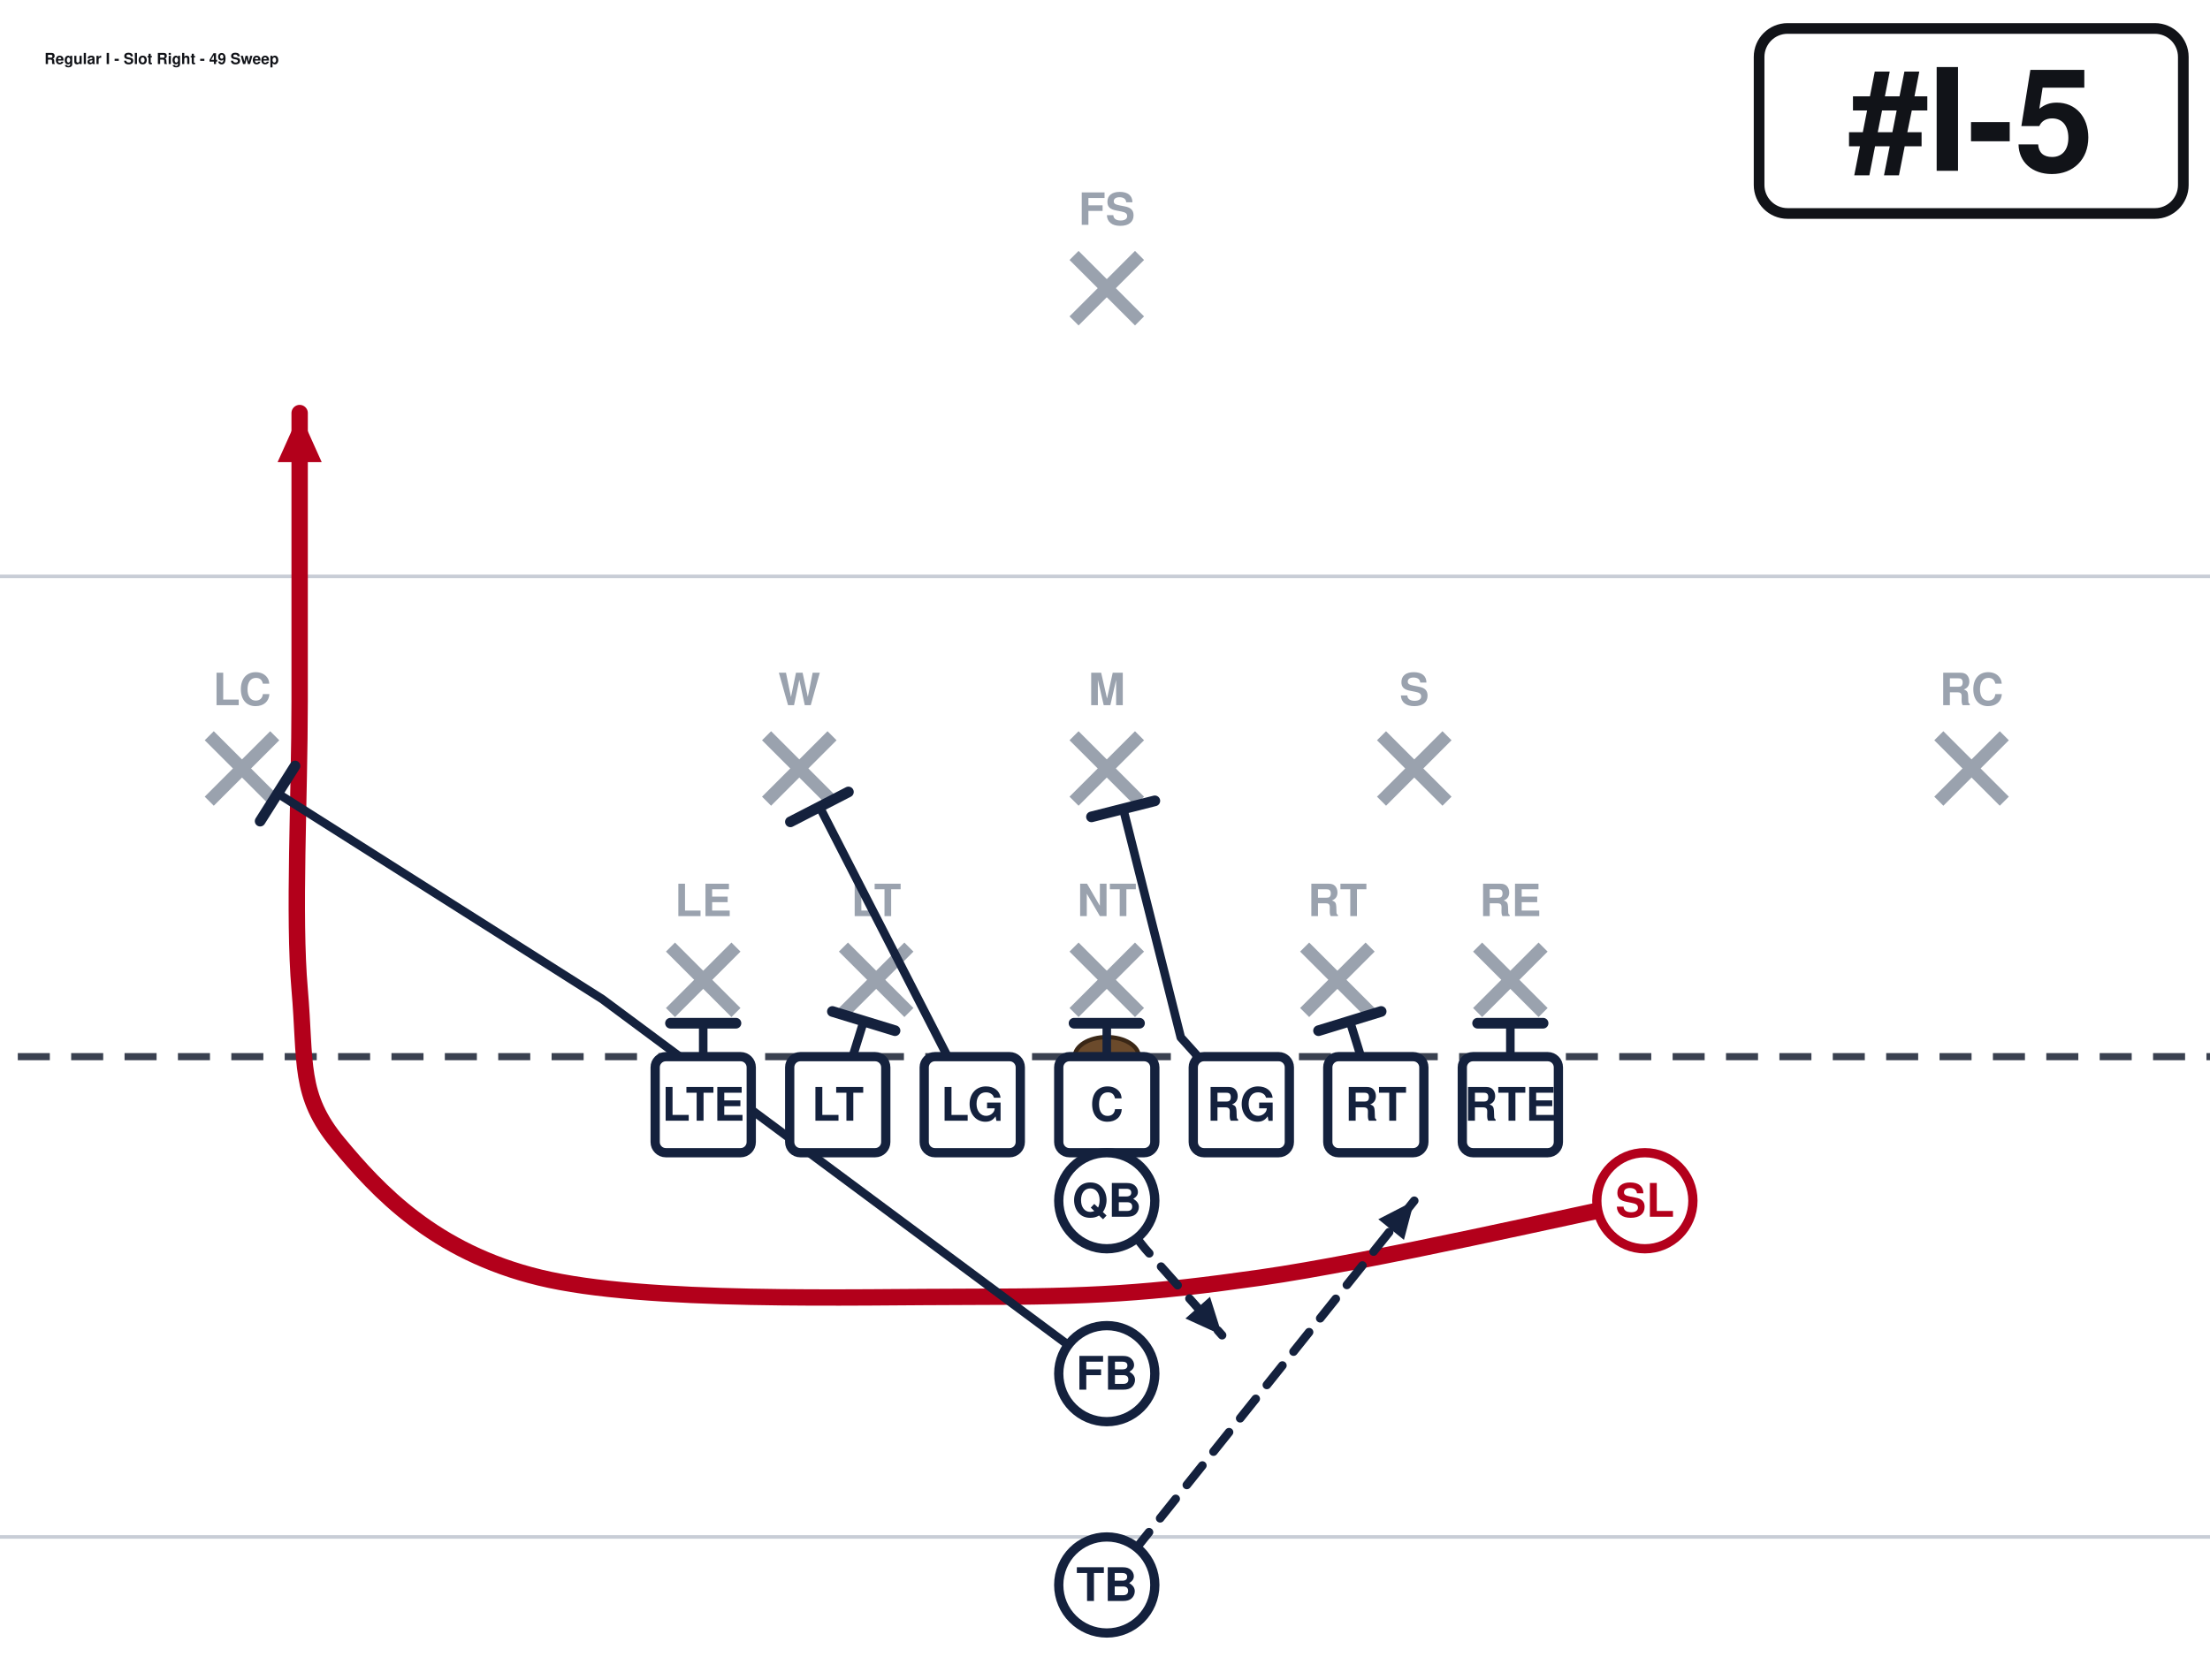
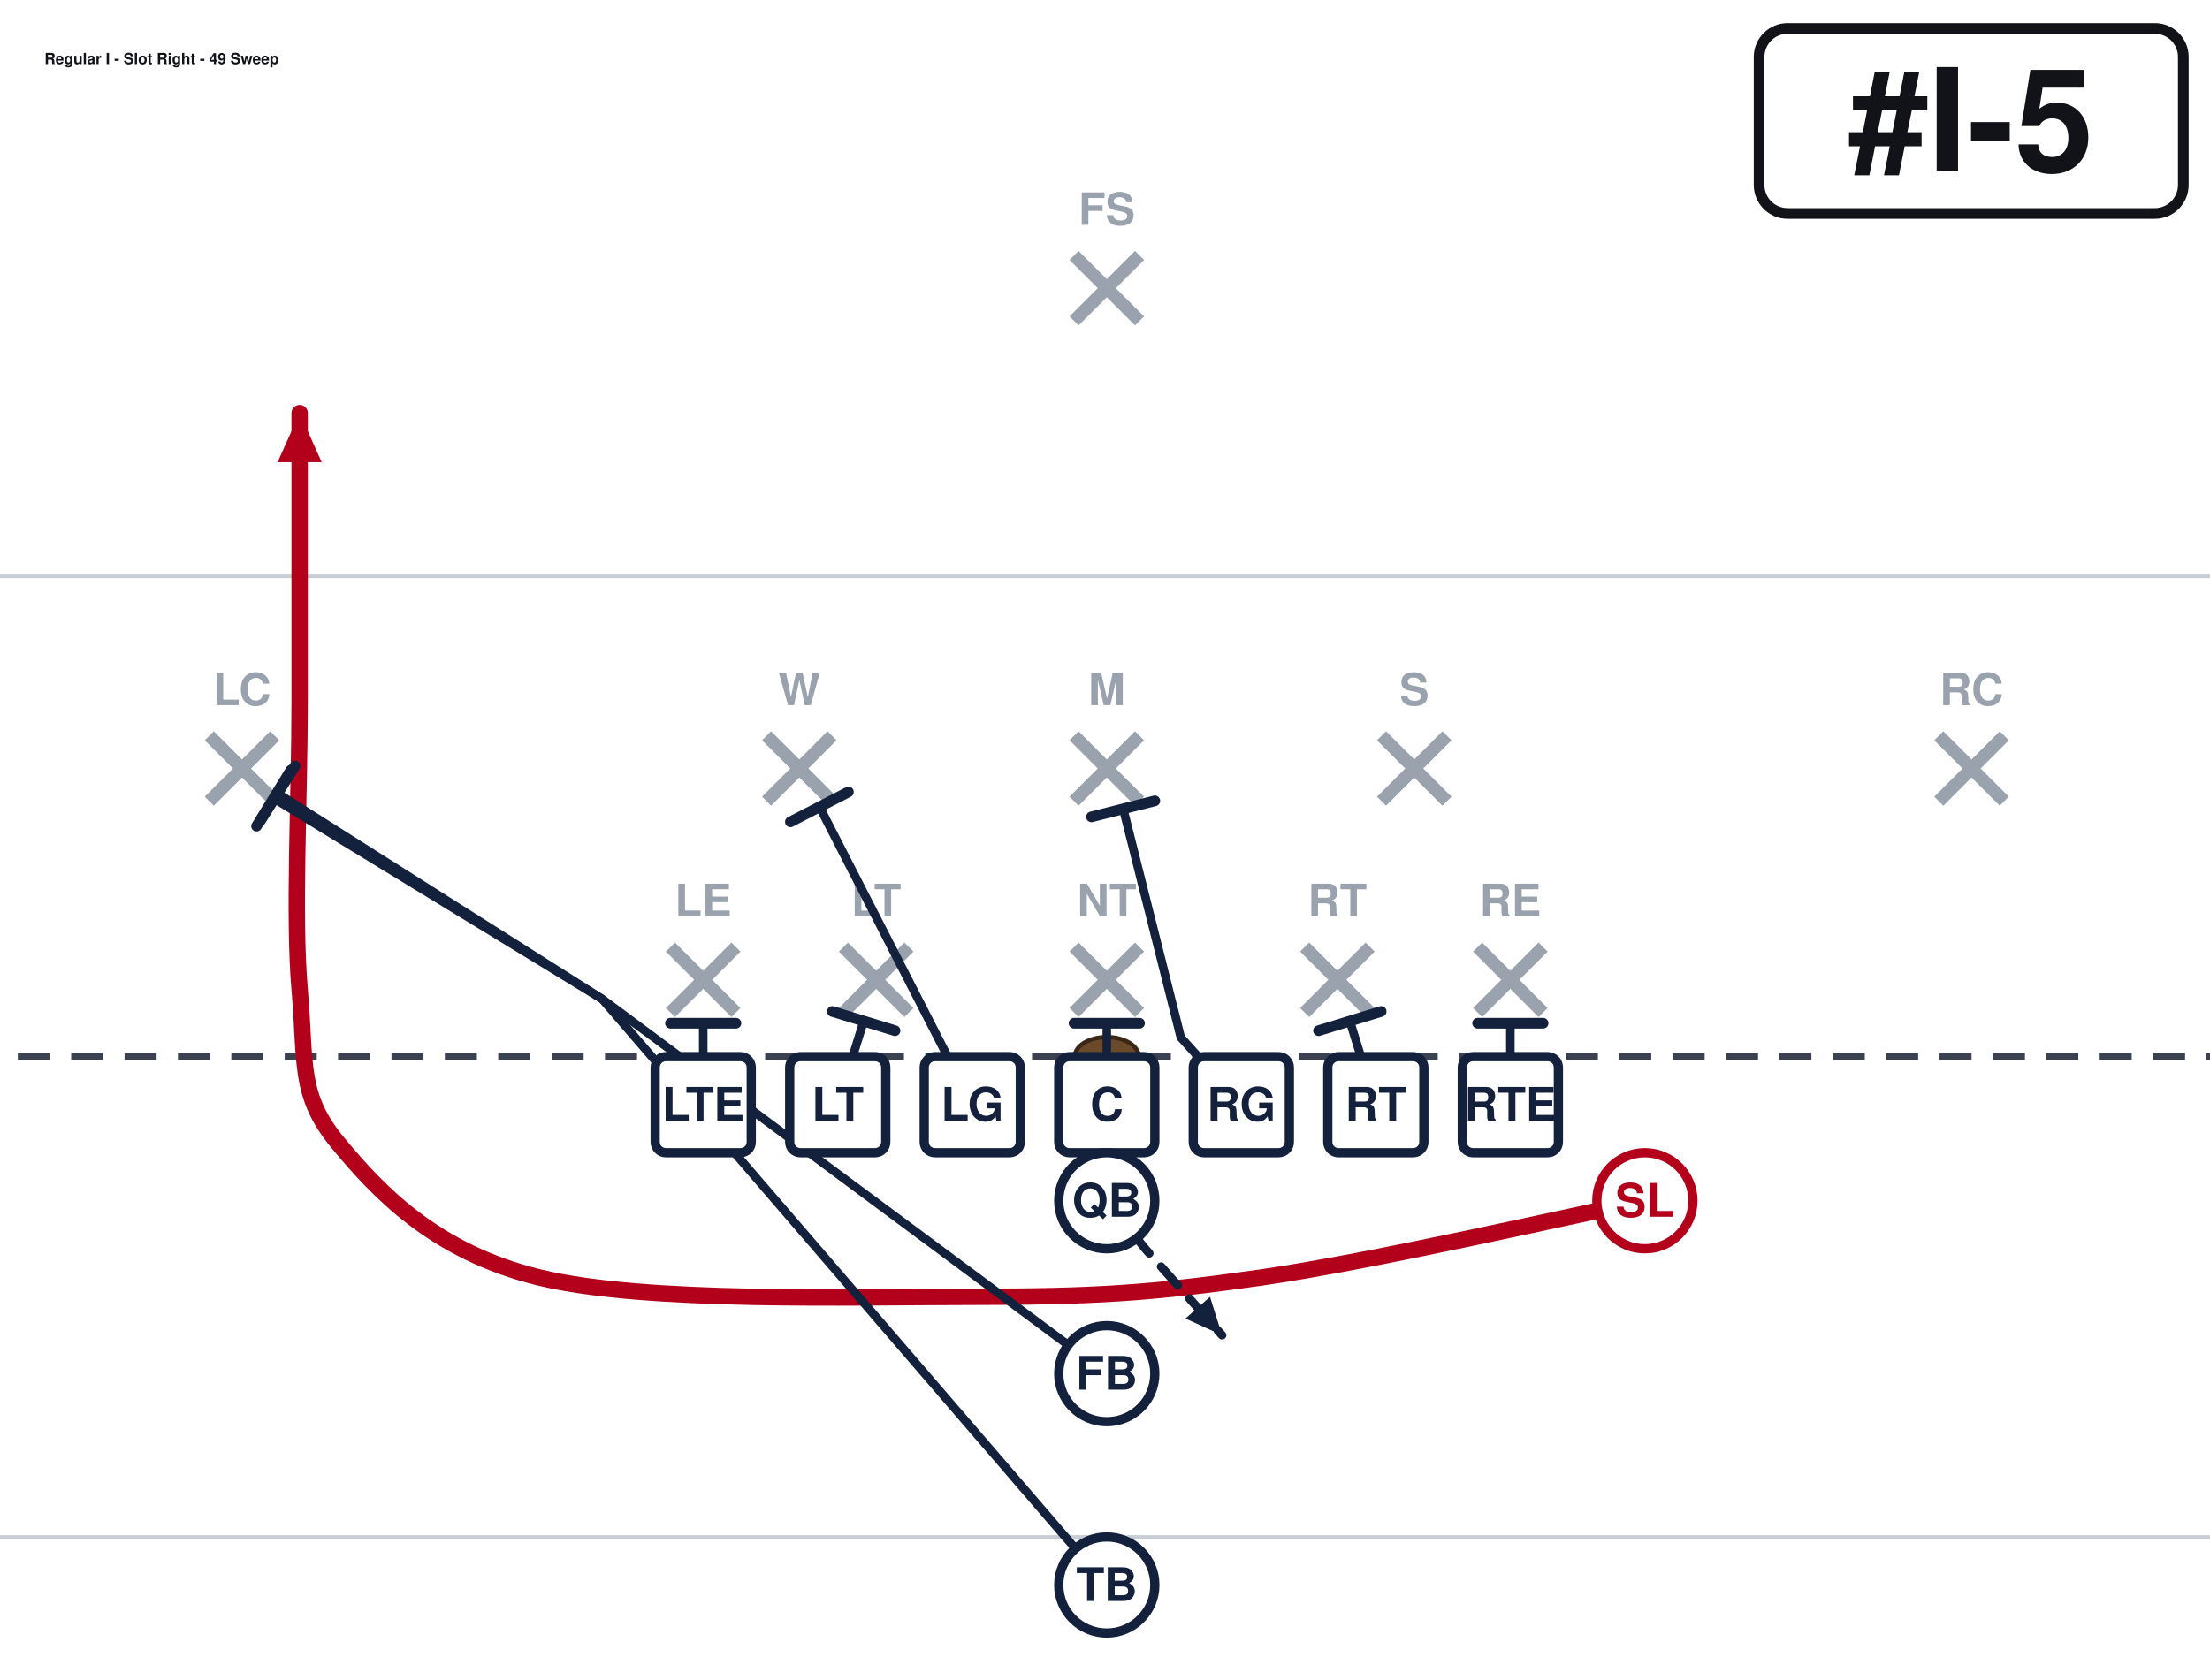
<svg xmlns="http://www.w3.org/2000/svg" width="621" height="472" viewBox="40 27 621 472" font-family="Segoe UI, Helvetica, Arial, sans-serif" role="img">
  <rect x="0" y="0" width="702" height="513" fill="#ffffff" />
  <line x1="0" y1="459.0" x2="702" y2="459.0" stroke="#c8cdd6" stroke-width="1" />
  <line x1="0" y1="189.0" x2="702" y2="189.0" stroke="#c8cdd6" stroke-width="1" />
  <line x1="0" y1="324.0" x2="702" y2="324.0" stroke="#3a4150" stroke-width="2" stroke-dasharray="9 6" />
  <ellipse cx="351.0" cy="324.0" rx="9" ry="5.5" fill="#6b4a2b" stroke="#3a2716" stroke-width="1.2" />
  <line x1="228.4" y1="293.2" x2="246.8" y2="311.6" stroke="#9aa2ae" stroke-width="3.6" />
  <line x1="246.8" y1="293.2" x2="228.4" y2="311.6" stroke="#9aa2ae" stroke-width="3.6" />
  <text x="237.6" y="284.5" text-anchor="middle" font-size="12.5" fill="#9aa2ae" font-weight="600">LE</text>
  <line x1="277.0" y1="293.2" x2="295.4" y2="311.6" stroke="#9aa2ae" stroke-width="3.6" />
  <line x1="295.4" y1="293.2" x2="277.0" y2="311.6" stroke="#9aa2ae" stroke-width="3.6" />
  <text x="286.2" y="284.5" text-anchor="middle" font-size="12.5" fill="#9aa2ae" font-weight="600">LT</text>
  <line x1="341.8" y1="293.2" x2="360.2" y2="311.6" stroke="#9aa2ae" stroke-width="3.6" />
  <line x1="360.2" y1="293.2" x2="341.8" y2="311.6" stroke="#9aa2ae" stroke-width="3.6" />
  <text x="351.0" y="284.5" text-anchor="middle" font-size="12.5" fill="#9aa2ae" font-weight="600">NT</text>
  <line x1="406.6" y1="293.2" x2="425.0" y2="311.6" stroke="#9aa2ae" stroke-width="3.6" />
  <line x1="425.0" y1="293.2" x2="406.6" y2="311.6" stroke="#9aa2ae" stroke-width="3.6" />
  <text x="415.8" y="284.5" text-anchor="middle" font-size="12.5" fill="#9aa2ae" font-weight="600">RT</text>
  <line x1="455.2" y1="293.2" x2="473.6" y2="311.6" stroke="#9aa2ae" stroke-width="3.6" />
  <line x1="473.6" y1="293.2" x2="455.2" y2="311.6" stroke="#9aa2ae" stroke-width="3.6" />
  <text x="464.4" y="284.5" text-anchor="middle" font-size="12.5" fill="#9aa2ae" font-weight="600">RE</text>
  <line x1="255.4" y1="233.8" x2="273.8" y2="252.2" stroke="#9aa2ae" stroke-width="3.6" />
  <line x1="273.8" y1="233.8" x2="255.4" y2="252.2" stroke="#9aa2ae" stroke-width="3.6" />
  <text x="264.6" y="225.2" text-anchor="middle" font-size="12.5" fill="#9aa2ae" font-weight="600">W</text>
  <line x1="341.8" y1="233.8" x2="360.2" y2="252.2" stroke="#9aa2ae" stroke-width="3.6" />
  <line x1="360.2" y1="233.8" x2="341.8" y2="252.2" stroke="#9aa2ae" stroke-width="3.6" />
  <text x="351.0" y="225.2" text-anchor="middle" font-size="12.5" fill="#9aa2ae" font-weight="600">M</text>
  <line x1="428.2" y1="233.8" x2="446.6" y2="252.2" stroke="#9aa2ae" stroke-width="3.6" />
  <line x1="446.6" y1="233.8" x2="428.2" y2="252.2" stroke="#9aa2ae" stroke-width="3.6" />
  <text x="437.4" y="225.2" text-anchor="middle" font-size="12.5" fill="#9aa2ae" font-weight="600">S</text>
  <line x1="98.8" y1="233.8" x2="117.2" y2="252.2" stroke="#9aa2ae" stroke-width="3.6" />
  <line x1="117.2" y1="233.8" x2="98.8" y2="252.2" stroke="#9aa2ae" stroke-width="3.6" />
  <text x="108.0" y="225.2" text-anchor="middle" font-size="12.5" fill="#9aa2ae" font-weight="600">LC</text>
  <line x1="584.8" y1="233.8" x2="603.2" y2="252.2" stroke="#9aa2ae" stroke-width="3.6" />
  <line x1="603.2" y1="233.8" x2="584.8" y2="252.2" stroke="#9aa2ae" stroke-width="3.6" />
  <text x="594.0" y="225.2" text-anchor="middle" font-size="12.5" fill="#9aa2ae" font-weight="600">RC</text>
  <line x1="341.8" y1="98.8" x2="360.2" y2="117.2" stroke="#9aa2ae" stroke-width="3.6" />
  <line x1="360.2" y1="98.8" x2="341.8" y2="117.2" stroke="#9aa2ae" stroke-width="3.6" />
  <text x="351.0" y="90.2" text-anchor="middle" font-size="12.5" fill="#9aa2ae" font-weight="600">FS</text>
  <path d="M237.6,337.5 L237.6,314.6" fill="none" stroke="#14213d" stroke-width="2.4" stroke-linecap="round" stroke-linejoin="round" />
  <line x1="228.4" y1="314.6" x2="246.8" y2="314.6" stroke="#14213d" stroke-width="3.0" stroke-linecap="round" />
  <path d="M275.4,337.5 L282.7,314.0" fill="none" stroke="#14213d" stroke-width="2.4" stroke-linecap="round" stroke-linejoin="round" />
  <line x1="273.9" y1="311.3" x2="291.5" y2="316.7" stroke="#14213d" stroke-width="3.0" stroke-linecap="round" />
  <path d="M313.2,337.5 L270.3,253.8" fill="none" stroke="#14213d" stroke-width="2.4" stroke-linecap="round" stroke-linejoin="round" />
  <line x1="262.1" y1="258.0" x2="278.4" y2="249.6" stroke="#14213d" stroke-width="3.0" stroke-linecap="round" />
  <path d="M351.0,337.5 L351.0,314.6" fill="none" stroke="#14213d" stroke-width="2.4" stroke-linecap="round" stroke-linejoin="round" />
  <line x1="341.8" y1="314.6" x2="360.2" y2="314.6" stroke="#14213d" stroke-width="3.0" stroke-linecap="round" />
  <path d="M388.8,337.5 L371.8,318.6 L355.6,254.3" fill="none" stroke="#14213d" stroke-width="2.4" stroke-linecap="round" stroke-linejoin="round" />
  <line x1="346.7" y1="256.6" x2="364.5" y2="252.1" stroke="#14213d" stroke-width="3.0" stroke-linecap="round" />
  <path d="M426.6,337.5 L419.3,314.0" fill="none" stroke="#14213d" stroke-width="2.4" stroke-linecap="round" stroke-linejoin="round" />
  <line x1="410.5" y1="316.7" x2="428.1" y2="311.3" stroke="#14213d" stroke-width="3.0" stroke-linecap="round" />
  <path d="M464.4,337.5 L464.4,314.6" fill="none" stroke="#14213d" stroke-width="2.4" stroke-linecap="round" stroke-linejoin="round" />
  <line x1="455.2" y1="314.6" x2="473.6" y2="314.6" stroke="#14213d" stroke-width="3.0" stroke-linecap="round" />
  <path d="M502.2,364.5 C484.2,368.1 425.7,381.6 394.2,386.1 C362.7,390.6 346.9,391.5 313.2,391.5 C279.4,391.5 221.4,393.3 191.7,386.1 C162.0,378.9 146.2,361.8 135.0,348.3 C123.8,334.8 126.0,325.8 124.2,305.1 C122.4,284.4 124.2,251.1 124.2,224.1 C124.2,197.1 124.2,156.6 124.2,143.1" fill="none" stroke="#b3001b" stroke-width="4.6" stroke-linecap="round" stroke-linejoin="round" />
  <polygon points="124.2,143.1 130.4,156.9 118.0,156.9" fill="#b3001b" />
  <path d="M351.0,364.5 L361.8,378.0 L383.4,402.3" fill="none" stroke="#14213d" stroke-width="2.4" stroke-linecap="round" stroke-linejoin="round" stroke-dasharray="7 5" />
  <polygon points="383.4,402.3 373.1,397.6 380.0,391.5" fill="#14213d" />
  <path d="M351.0,413.1 L209.2,307.8 L118.0,250.0" fill="none" stroke="#14213d" stroke-width="2.4" stroke-linecap="round" stroke-linejoin="round" />
  <line x1="113.1" y1="257.8" x2="122.9" y2="242.3" stroke="#14213d" stroke-width="3.0" stroke-linecap="round" />
-   <path d="M351.0,472.5 L383.4,432.0 L437.4,364.5" fill="none" stroke="#14213d" stroke-width="2.4" stroke-linecap="round" stroke-linejoin="round" stroke-dasharray="7 5" />
-   <polygon points="437.4,364.5 434.5,375.5 427.3,369.7" fill="#14213d" />
+   <path d="M351.0,472.5 L209.2,307.8 L116.9,251.4" fill="none" stroke="#14213d" stroke-width="2.4" stroke-linecap="round" stroke-linejoin="round" />
+   <line x1="112.1" y1="259.2" x2="121.7" y2="243.5" stroke="#14213d" stroke-width="3.0" stroke-linecap="round" />
  <rect x="224.1" y="324.0" width="27.0" height="27.0" rx="3" fill="#ffffff" stroke="#14213d" stroke-width="2.6" />
  <text x="237.6" y="342.0" text-anchor="middle" font-size="13" font-weight="700" fill="#14213d">LTE</text>
  <rect x="261.9" y="324.0" width="27.0" height="27.0" rx="3" fill="#ffffff" stroke="#14213d" stroke-width="2.6" />
  <text x="275.4" y="342.0" text-anchor="middle" font-size="13" font-weight="700" fill="#14213d">LT</text>
  <rect x="299.7" y="324.0" width="27.0" height="27.0" rx="3" fill="#ffffff" stroke="#14213d" stroke-width="2.6" />
  <text x="313.2" y="342.0" text-anchor="middle" font-size="13" font-weight="700" fill="#14213d">LG</text>
  <rect x="337.5" y="324.0" width="27.0" height="27.0" rx="3" fill="#ffffff" stroke="#14213d" stroke-width="2.6" />
  <text x="351.0" y="342.0" text-anchor="middle" font-size="13" font-weight="700" fill="#14213d">C</text>
  <rect x="375.3" y="324.0" width="27.0" height="27.0" rx="3" fill="#ffffff" stroke="#14213d" stroke-width="2.6" />
  <text x="388.8" y="342.0" text-anchor="middle" font-size="13" font-weight="700" fill="#14213d">RG</text>
  <rect x="413.1" y="324.0" width="27.0" height="27.0" rx="3" fill="#ffffff" stroke="#14213d" stroke-width="2.6" />
  <text x="426.6" y="342.0" text-anchor="middle" font-size="13" font-weight="700" fill="#14213d">RT</text>
  <rect x="450.9" y="324.0" width="27.0" height="27.0" rx="3" fill="#ffffff" stroke="#14213d" stroke-width="2.6" />
  <text x="464.4" y="342.0" text-anchor="middle" font-size="13" font-weight="700" fill="#14213d">RTE</text>
  <circle cx="502.2" cy="364.5" r="13.5" fill="#ffffff" stroke="#b3001b" stroke-width="2.6" />
  <text x="502.2" y="369.0" text-anchor="middle" font-size="13" font-weight="700" fill="#b3001b">SL</text>
  <circle cx="351.0" cy="364.5" r="13.5" fill="#ffffff" stroke="#14213d" stroke-width="2.6" />
  <text x="351.0" y="369.0" text-anchor="middle" font-size="13" font-weight="700" fill="#14213d">QB</text>
  <circle cx="351.0" cy="413.1" r="13.5" fill="#ffffff" stroke="#14213d" stroke-width="2.6" />
  <text x="351.0" y="417.6" text-anchor="middle" font-size="13" font-weight="700" fill="#14213d">FB</text>
  <circle cx="351.0" cy="472.5" r="13.5" fill="#ffffff" stroke="#14213d" stroke-width="2.6" />
  <text x="351.0" y="477.0" text-anchor="middle" font-size="13" font-weight="700" fill="#14213d">TB</text>
  <rect x="534.3" y="35.0" width="119.2" height="52.0" rx="8" fill="#ffffff" stroke="#111318" stroke-width="3" />
  <text x="593.9" y="75.0" text-anchor="middle" font-size="40" font-weight="800" fill="#111318">#I-5</text>
  <text x="52.5" y="45.0" font-size="4.3" font-weight="700" fill="#111318">Regular I - Slot Right - 49 Sweep</text>
</svg>
